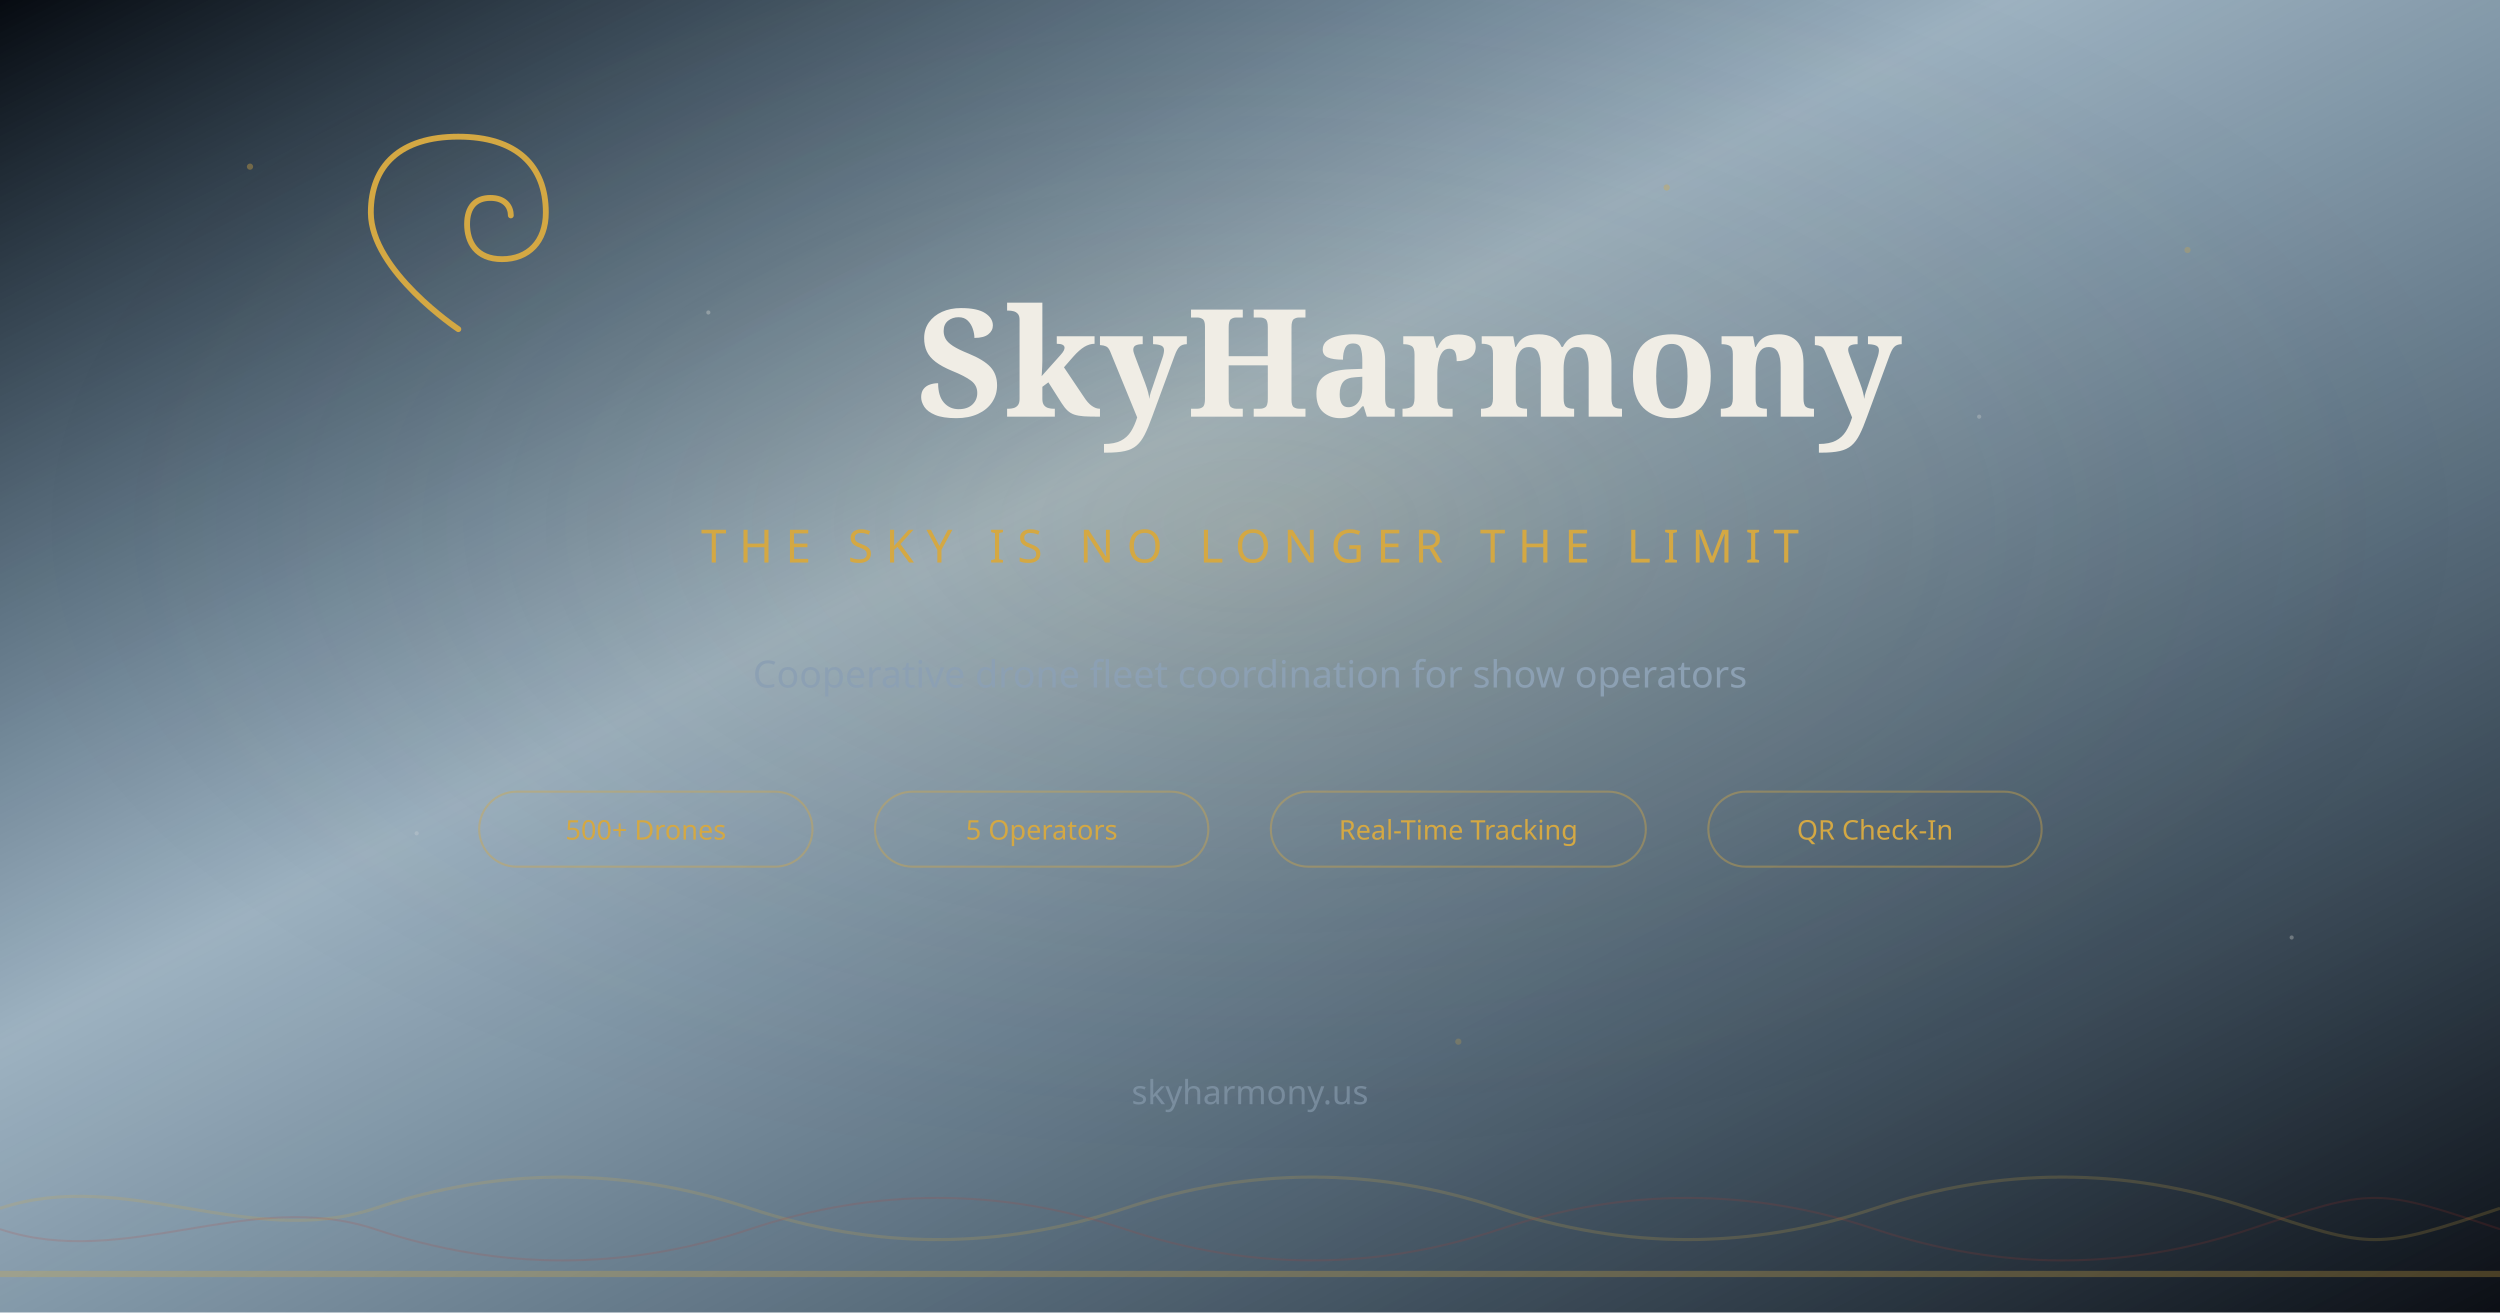
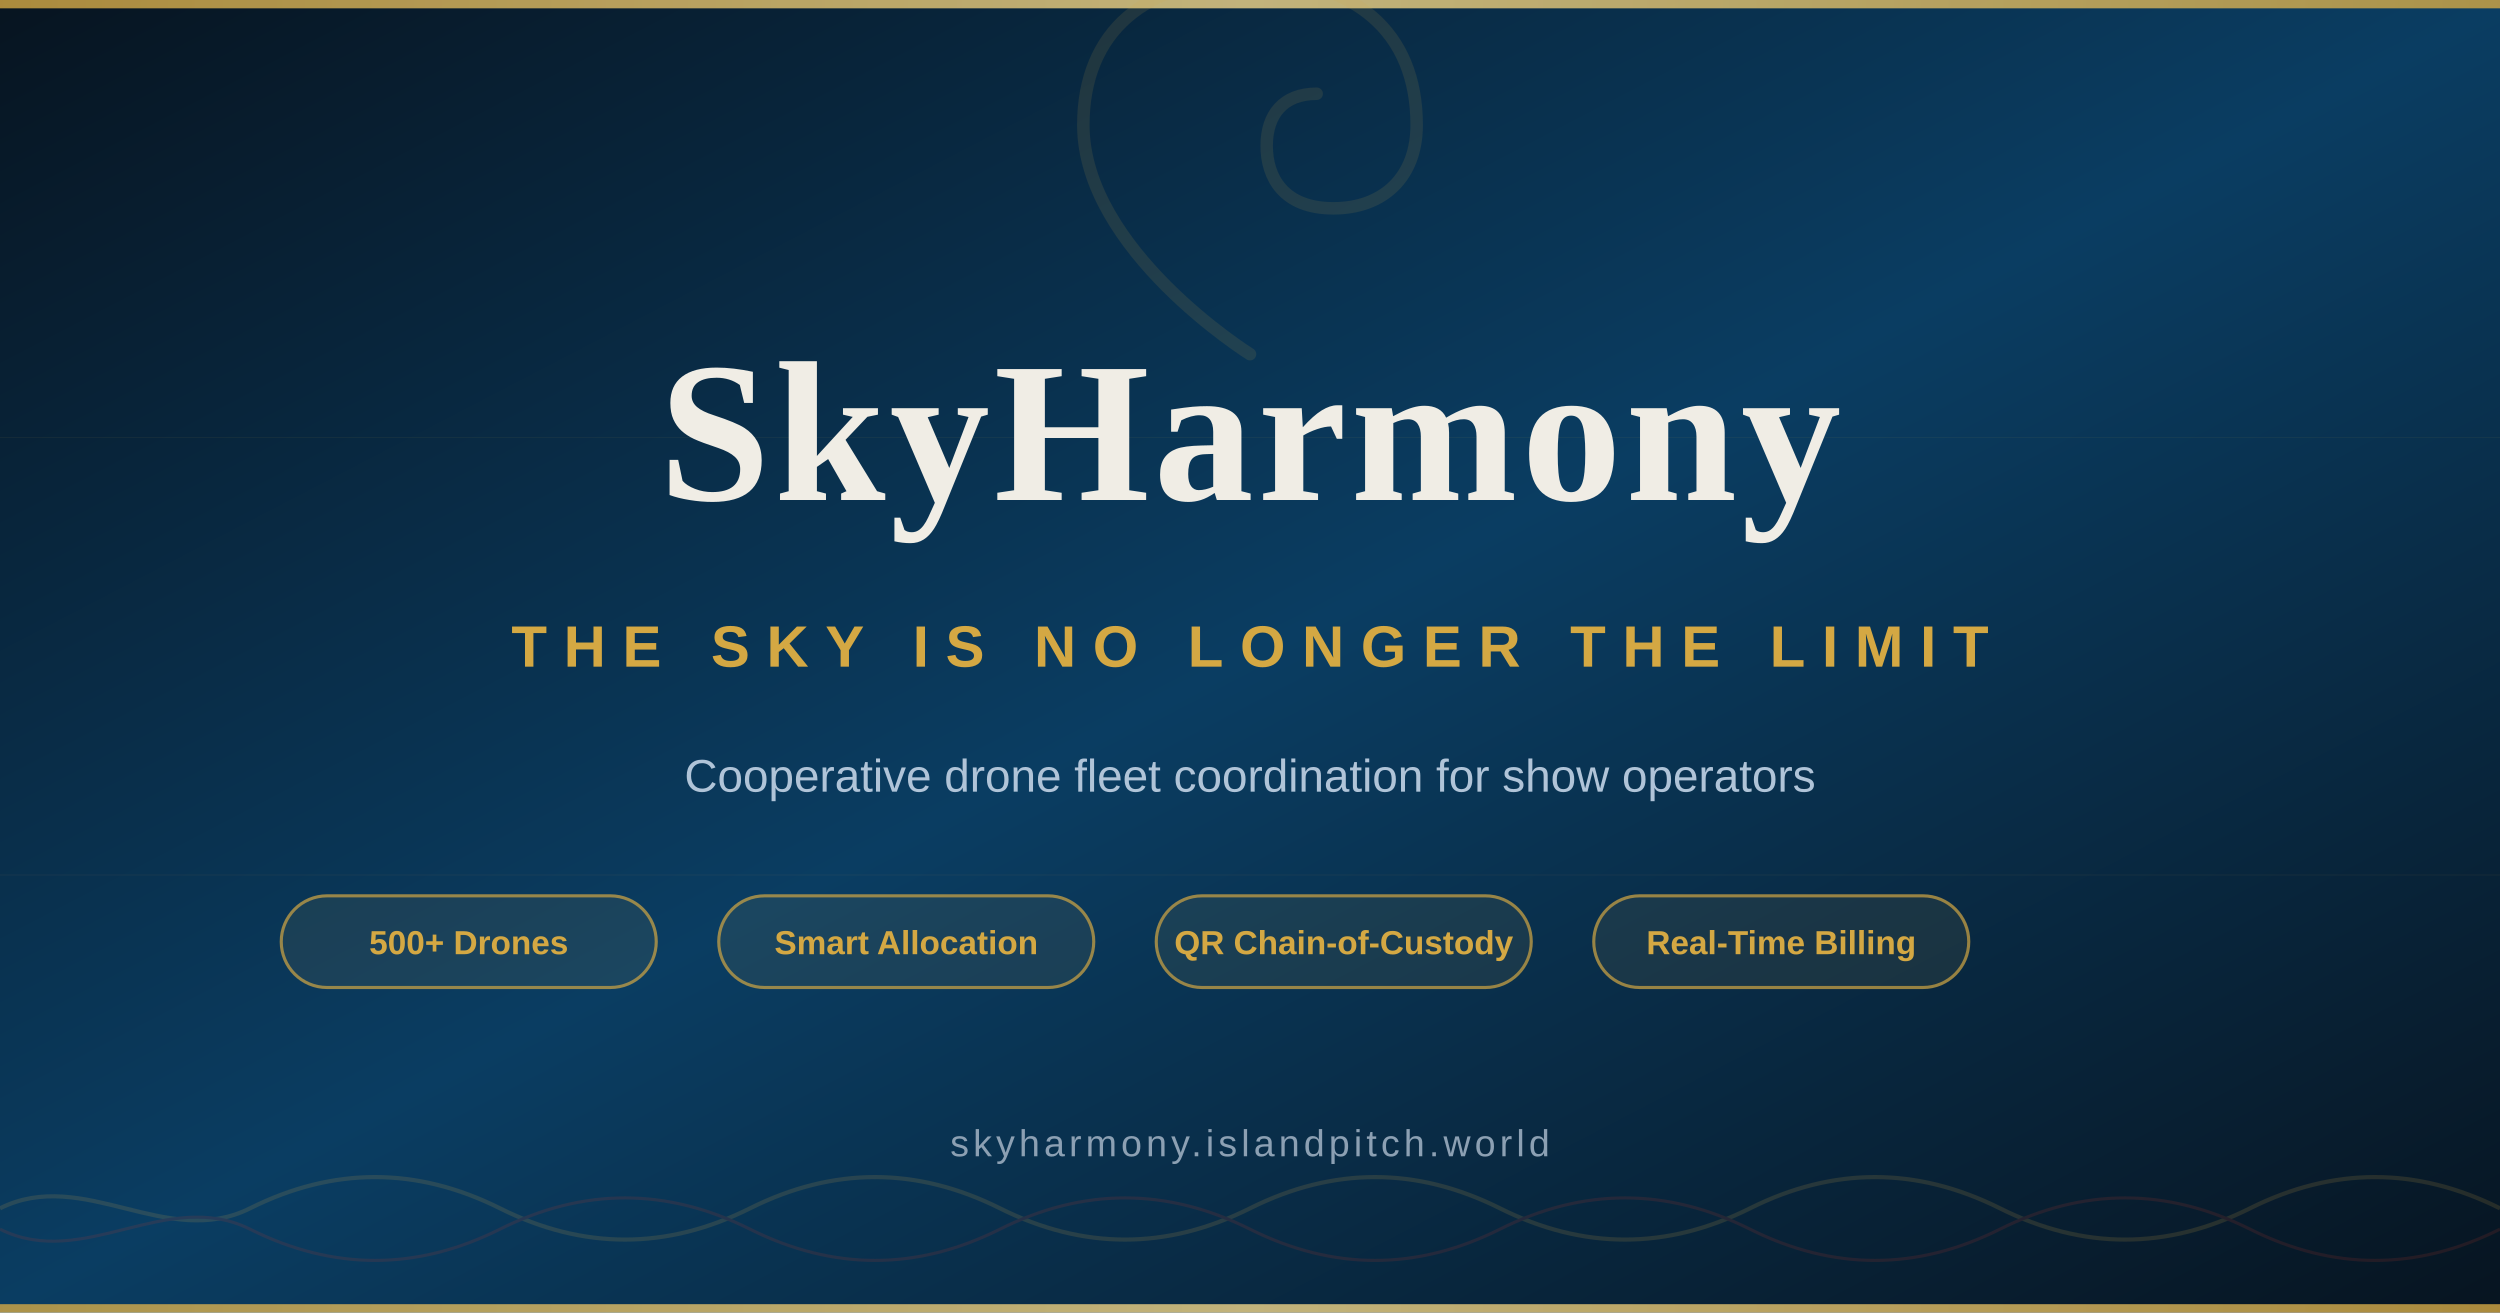
<svg xmlns="http://www.w3.org/2000/svg" width="1200" height="630" viewBox="0 0 1200 630">
  <defs>
    <linearGradient id="bg" x1="0%" y1="0%" x2="100%" y2="100%">
-       <stop offset="0%" style="stop-color:#060a10" />
-       <stop offset="40%" style="stop-color:#0A3D62;stop-opacity:0.4" />
-       <stop offset="100%" style="stop-color:#0B0E14" />
+       <stop offset="0%" style="stop-color:#071420" />
+       <stop offset="50%" style="stop-color:#0A3D62" />
+       <stop offset="100%" style="stop-color:#071420" />
    </linearGradient>
-     <radialGradient id="glow" cx="50%" cy="40%" r="50%">
-       <stop offset="0%" style="stop-color:#D4A843;stop-opacity:0.12" />
-       <stop offset="100%" style="stop-color:#060a10;stop-opacity:0" />
-     </radialGradient>
+     <linearGradient id="gold" x1="0%" y1="0%" x2="100%" y2="0%">
+       <stop offset="0%" style="stop-color:#D4A843" />
+       <stop offset="50%" style="stop-color:#F0D68A" />
+       <stop offset="100%" style="stop-color:#D4A843" />
+     </linearGradient>
  </defs>
  <rect width="1200" height="630" fill="url(#bg)" />
-   <rect width="1200" height="630" fill="url(#glow)" />
-   <circle cx="120" cy="80" r="1.5" fill="#D4A843" opacity="0.4" />
-   <circle cx="340" cy="150" r="1" fill="#F0EDE5" opacity="0.3" />
-   <circle cx="800" cy="90" r="1.5" fill="#D4A843" opacity="0.35" />
-   <circle cx="950" cy="200" r="1" fill="#F0EDE5" opacity="0.25" />
-   <circle cx="1050" cy="120" r="1.5" fill="#D4A843" opacity="0.3" />
-   <circle cx="200" cy="400" r="1" fill="#F0EDE5" opacity="0.2" />
-   <circle cx="700" cy="500" r="1.5" fill="#D4A843" opacity="0.25" />
-   <circle cx="1100" cy="450" r="1" fill="#F0EDE5" opacity="0.3" />
-   <path d="M0 580 C60 560, 120 600, 180 580 S300 560, 360 580 S480 600, 540 580 S660 560, 720 580 S840 600, 900 580 S1020 560, 1080 580 S1140 600, 1200 580" fill="none" stroke="#D4A843" stroke-width="1.5" opacity="0.2" />
-   <path d="M0 590 C60 610, 120 570, 180 590 S300 610, 360 590 S480 570, 540 590 S660 610, 720 590 S840 570, 900 590 S1020 610, 1080 590 S1140 570, 1200 590" fill="none" stroke="#C0392B" stroke-width="1" opacity="0.15" />
-   <path d="M600 240C600 240 540 200 540 160C540 128 560 108 600 108C640 108 660 128 660 160C660 180 648 192 630 192C612 192 606 180 606 168C606 156 612 150 622 150C632 150 636 156 636 162" stroke="#D4A843" stroke-width="4" stroke-linecap="round" fill="none" transform="translate(-200, -10) scale(0.7)" />
-   <text x="440" y="200" font-family="Georgia, Playfair Display, serif" font-size="72" font-weight="800" fill="#F0EDE5">SkyHarmony</text>
-   <text x="600" y="270" font-family="system-ui, sans-serif" font-size="22" fill="#D4A843" text-anchor="middle" letter-spacing="6" font-weight="500">THE SKY IS NO LONGER THE LIMIT</text>
-   <text x="600" y="330" font-family="system-ui, sans-serif" font-size="18" fill="#8CA0B3" text-anchor="middle">Cooperative drone fleet coordination for show operators</text>
-   <rect x="230" y="380" width="160" height="36" rx="18" fill="none" stroke="#D4A843" stroke-width="1" opacity="0.4" />
-   <text x="310" y="403" font-family="system-ui, sans-serif" font-size="13" fill="#D4A843" text-anchor="middle">500+ Drones</text>
-   <rect x="420" y="380" width="160" height="36" rx="18" fill="none" stroke="#D4A843" stroke-width="1" opacity="0.4" />
-   <text x="500" y="403" font-family="system-ui, sans-serif" font-size="13" fill="#D4A843" text-anchor="middle">5 Operators</text>
-   <rect x="610" y="380" width="180" height="36" rx="18" fill="none" stroke="#D4A843" stroke-width="1" opacity="0.4" />
-   <text x="700" y="403" font-family="system-ui, sans-serif" font-size="13" fill="#D4A843" text-anchor="middle">Real-Time Tracking</text>
-   <rect x="820" y="380" width="160" height="36" rx="18" fill="none" stroke="#D4A843" stroke-width="1" opacity="0.4" />
-   <text x="900" y="403" font-family="system-ui, sans-serif" font-size="13" fill="#D4A843" text-anchor="middle">QR Check-In</text>
-   <rect x="0" y="610" width="1200" height="3" fill="#D4A843" opacity="0.3" />
-   <text x="600" y="530" font-family="system-ui, sans-serif" font-size="16" fill="#8CA0B3" text-anchor="middle" opacity="0.6">skyharmony.us</text>
+   <line x1="0" y1="210" x2="1200" y2="210" stroke="#D4A843" stroke-width="0.5" opacity="0.06" />
+   <line x1="0" y1="420" x2="1200" y2="420" stroke="#D4A843" stroke-width="0.5" opacity="0.06" />
+   <rect x="0" y="0" width="1200" height="4" fill="url(#gold)" opacity="0.8" />
+   <g transform="translate(600, 170)" opacity="0.12">
+     <path d="M0 0C0 0 -80 -50 -80 -110C-80 -155 -50 -180 0 -180C50 -180 80 -155 80 -110C80 -85 64 -70 40 -70C16 -70 8 -85 8 -100C8 -115 16 -125 32 -125" stroke="#D4A843" stroke-width="6" stroke-linecap="round" fill="none" />
+   </g>
+   <text x="600" y="240" font-family="Georgia, 'Times New Roman', serif" font-size="96" font-weight="bold" fill="#F0EDE5" text-anchor="middle" letter-spacing="2">SkyHarmony</text>
+   <line x1="400" y1="270" x2="800" y2="270" stroke="url(#gold)" stroke-width="2" opacity="0.6" />
+   <text x="600" y="320" font-family="Arial, Helvetica, sans-serif" font-size="28" fill="#D4A843" text-anchor="middle" letter-spacing="8" font-weight="600">THE SKY IS NO LONGER THE LIMIT</text>
+   <text x="600" y="380" font-family="Arial, Helvetica, sans-serif" font-size="22" fill="#B0C4D8" text-anchor="middle">Cooperative drone fleet coordination for show operators</text>
+   <g transform="translate(0, 430)">
+     <rect x="135" y="0" width="180" height="44" rx="22" fill="#D4A843" fill-opacity="0.12" stroke="#D4A843" stroke-width="1.5" opacity="0.7" />
+     <text x="225" y="28" font-family="Arial, Helvetica, sans-serif" font-size="16" fill="#D4A843" text-anchor="middle" font-weight="600">500+ Drones</text>
+     <rect x="345" y="0" width="180" height="44" rx="22" fill="#D4A843" fill-opacity="0.12" stroke="#D4A843" stroke-width="1.5" opacity="0.7" />
+     <text x="435" y="28" font-family="Arial, Helvetica, sans-serif" font-size="16" fill="#D4A843" text-anchor="middle" font-weight="600">Smart Allocation</text>
+     <rect x="555" y="0" width="180" height="44" rx="22" fill="#D4A843" fill-opacity="0.12" stroke="#D4A843" stroke-width="1.5" opacity="0.7" />
+     <text x="645" y="28" font-family="Arial, Helvetica, sans-serif" font-size="16" fill="#D4A843" text-anchor="middle" font-weight="600">QR Chain-of-Custody</text>
+     <rect x="765" y="0" width="180" height="44" rx="22" fill="#D4A843" fill-opacity="0.12" stroke="#D4A843" stroke-width="1.5" opacity="0.7" />
+     <text x="855" y="28" font-family="Arial, Helvetica, sans-serif" font-size="16" fill="#D4A843" text-anchor="middle" font-weight="600">Real-Time Billing</text>
+   </g>
+   <g transform="translate(0, 560)" opacity="0.15">
+     <path d="M0 20 C40 0, 80 40, 120 20 S200 0, 240 20 S320 40, 360 20 S440 0, 480 20 S560 40, 600 20 S680 0, 720 20 S800 40, 840 20 S920 0, 960 20 S1040 40, 1080 20 S1160 0, 1200 20" fill="none" stroke="#D4A843" stroke-width="2" />
+     <path d="M0 30 C40 50, 80 10, 120 30 S200 50, 240 30 S320 10, 360 30 S440 50, 480 30 S560 10, 600 30 S680 50, 720 30 S800 10, 840 30 S920 50, 960 30 S1040 10, 1080 30 S1160 50, 1200 30" fill="none" stroke="#C0392B" stroke-width="1.5" />
+   </g>
+   <rect x="0" y="626" width="1200" height="4" fill="url(#gold)" opacity="0.8" />
+   <text x="600" y="555" font-family="Arial, Helvetica, sans-serif" font-size="18" fill="#8CA0B3" text-anchor="middle" letter-spacing="2">skyharmony.islandpitch.world</text>
</svg>
